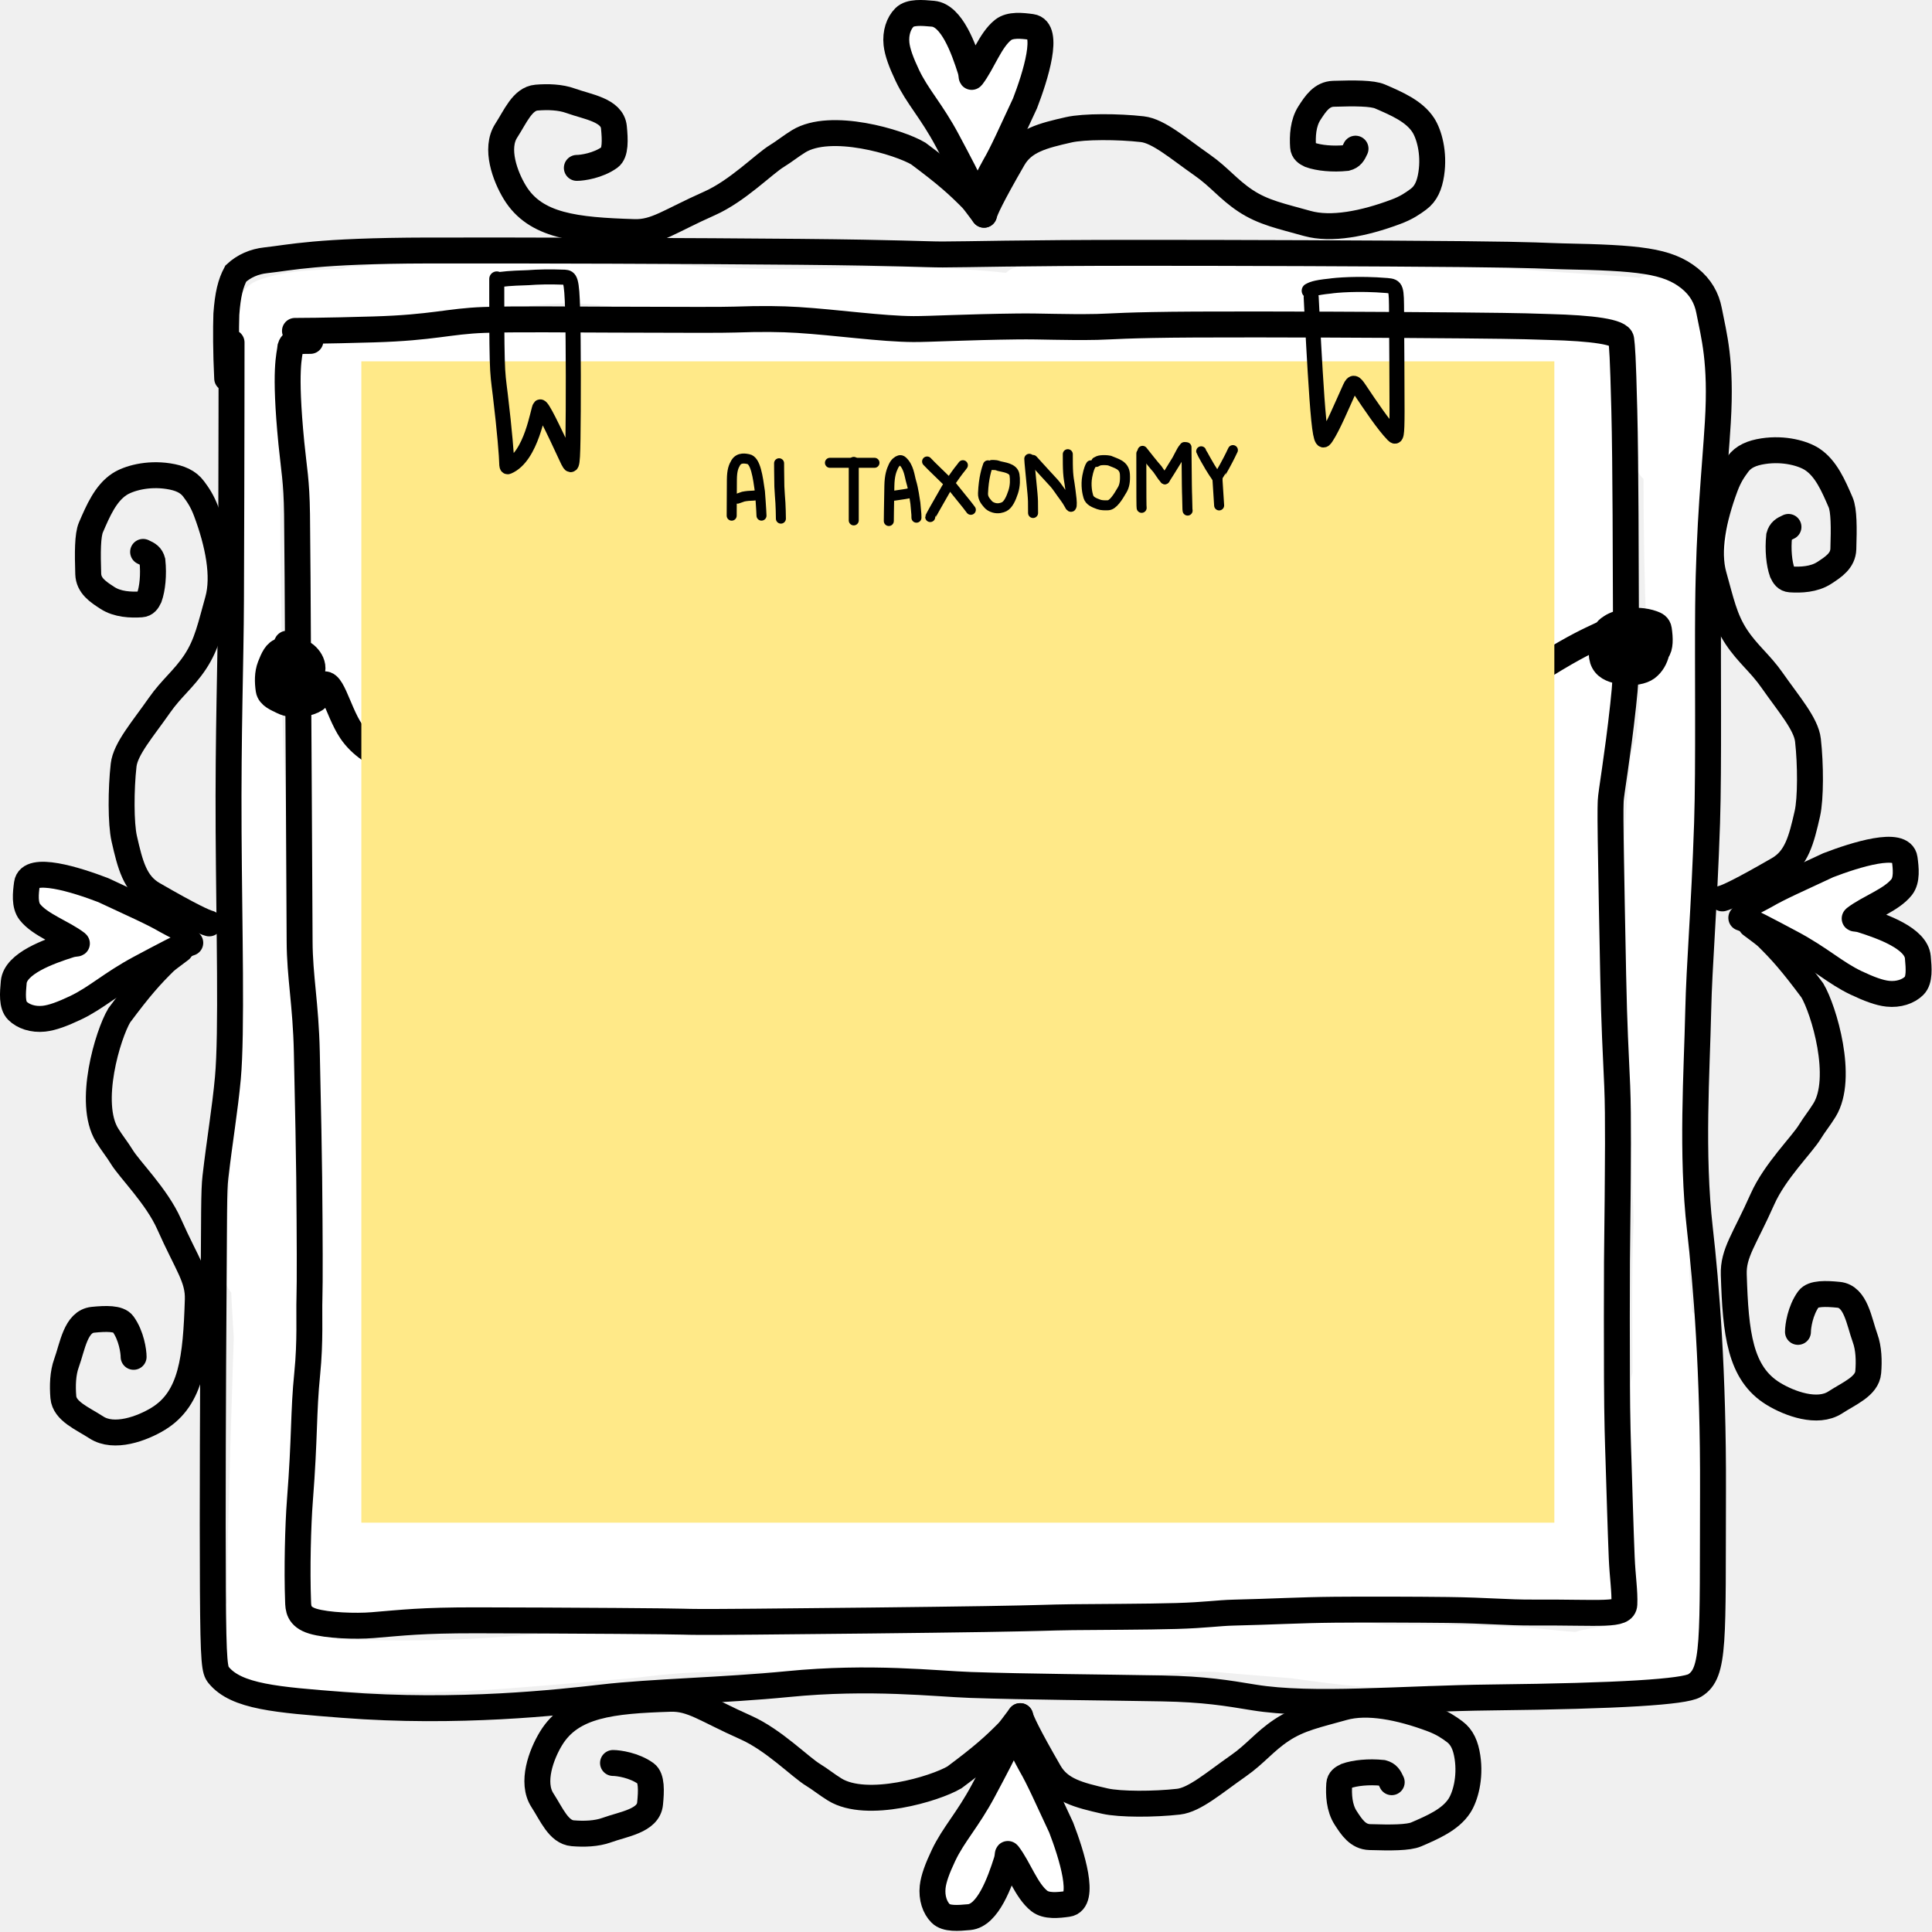
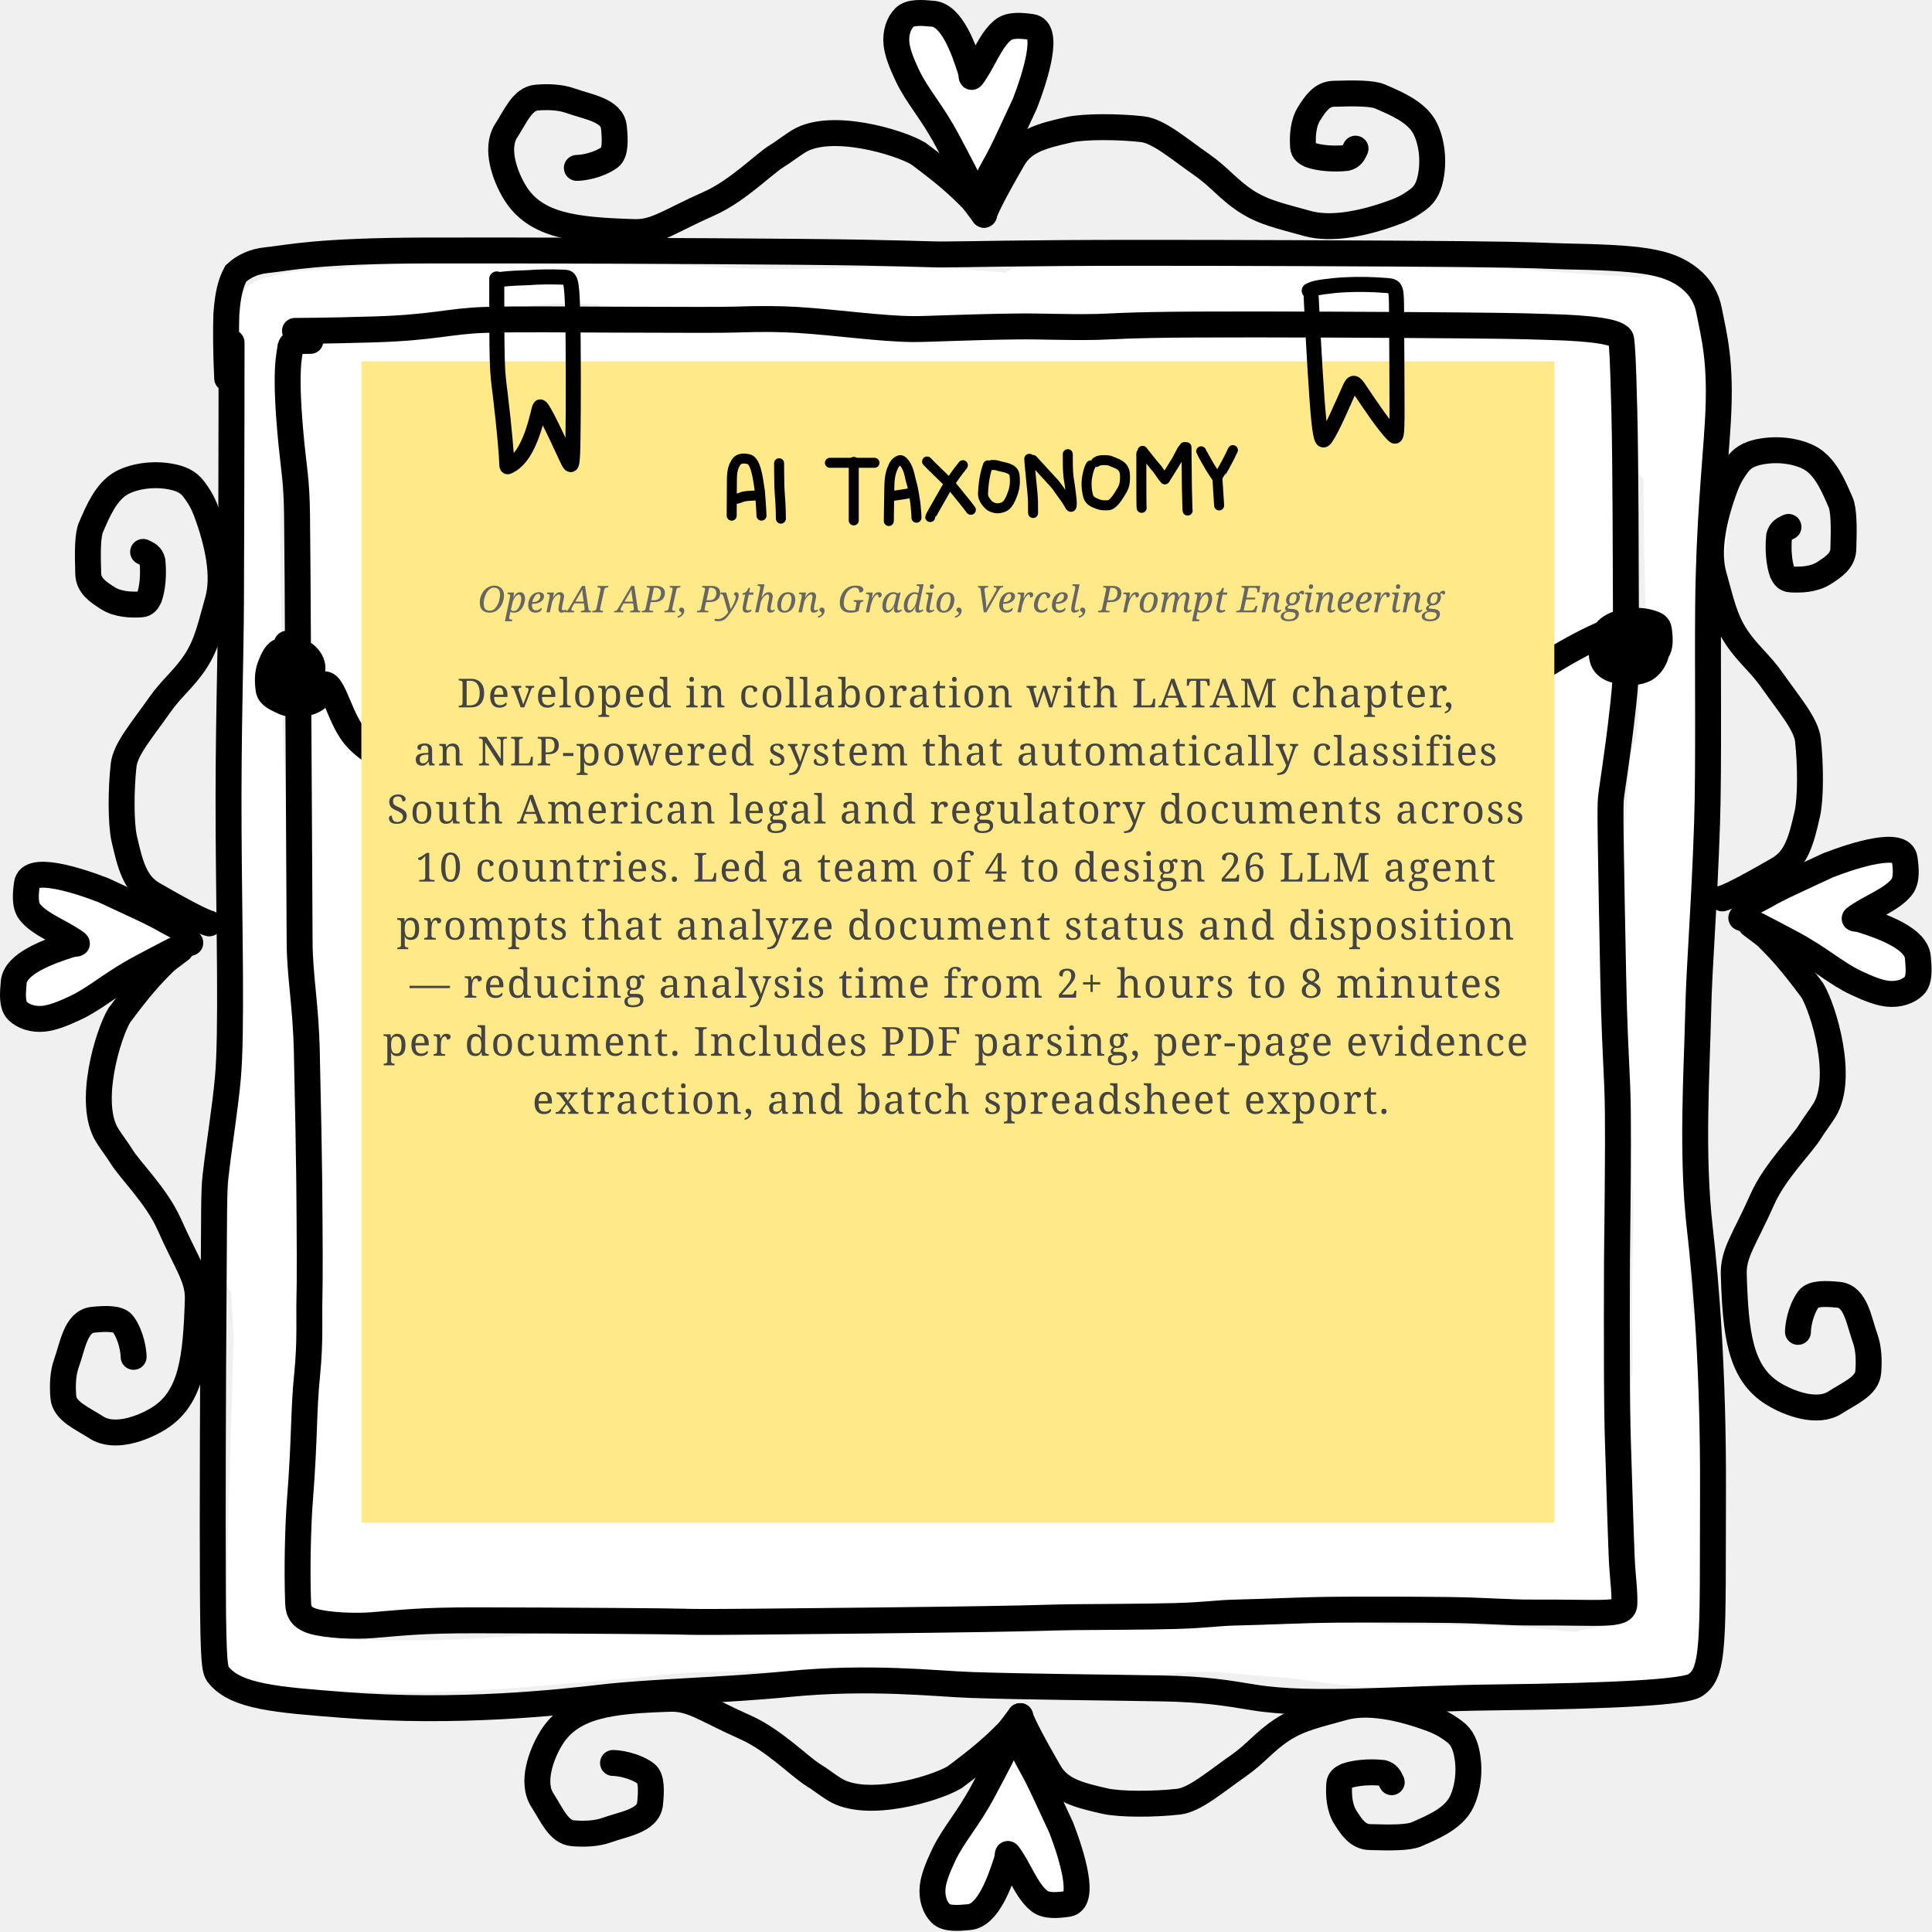
<svg xmlns="http://www.w3.org/2000/svg" width="183" height="183" viewBox="0 0 183 183" fill="none">
  <rect x="27.014" y="29.47" width="126.476" height="124.02" fill="white" />
  <path d="M33.453 27.695C36.984 27.695 44.76 27.312 48.639 26.714C54.173 25.861 57.266 26.432 59.989 26.943C63.761 27.651 66.074 27.666 69.326 27.825C74.124 28.06 77.819 27.898 80.844 27.806C87.598 27.601 93.733 28.029 97.288 28.575C103.69 29.558 107.859 28.651 113.082 27.965C117.652 27.364 120.393 26.361 121.988 26.265C123.904 26.15 117.847 26.462 113.129 26.564C104.775 26.746 102.21 27.17 99.627 27.529C98.54 27.68 96.264 27.623 96.986 27.677C99.448 27.861 106.194 27.695 109.924 27.652C113.655 27.609 114.171 27.522 117.934 27.456C128.688 27.266 136.452 27.38 137.661 27.498C140.211 27.75 141.933 27.808 144.625 28.021C147.293 28.232 150.662 28.419 154.355 28.688C155.179 28.748 155.608 28.887 155.965 29.114C157.375 30.008 157.416 32.088 157.472 36.243C157.507 38.843 157.03 41.447 157.17 42.809C157.613 47.106 159.407 32.665 159.525 30.482C159.558 29.87 159.878 30.309 160.1 30.713C161.089 32.514 161.227 35.029 161.417 46.149C161.485 50.178 160.591 54.017 159.772 59.671C159.363 62.5 159.246 63.779 158.975 64.15C158.52 64.774 158.146 56.27 158.128 45.152C158.114 36.659 157.618 34.718 157.111 32.828C156.524 30.642 156.258 29.378 156.36 28.695C156.461 28.022 157.927 28.299 158.916 28.407C159.381 28.458 159.734 28.733 160.029 29.029C160.623 29.626 160.808 32.313 160.806 35.988C160.805 38.01 159.842 44.232 158.769 53.256C157.835 61.109 157.87 67.507 157.196 71.747C156.679 74.998 156.499 81.08 156.232 84.266C156.156 85.18 155.982 87.997 155.923 91.006C155.879 93.232 156.1 79.782 156.84 72.45C156.98 71.058 157.701 69.59 158.397 68.172C158.646 67.667 159.205 67.951 159.49 68.496C160.183 69.82 160.038 75.518 159.872 83.442C159.768 88.418 158.899 90.59 158.622 93.322C157.977 99.695 157.928 105.882 157.497 110.816C156.883 117.847 157.105 124.98 157.084 129.667C157.074 131.852 157.431 133.16 157.686 135.258C158.031 138.091 157.627 131.569 157.273 118.17C156.984 107.192 156.447 102.205 156.225 99.464C156.017 96.91 155.631 93.765 155.833 90.44C155.898 89.377 156.6 89.684 157.01 90.205C157.907 91.341 158.154 93.57 158.376 96.895C158.686 101.546 158.13 106.125 157.826 111.457C157.109 124.021 158.032 122.319 158.244 131.713C158.426 139.766 157.586 148.643 157.349 148.438C153.887 145.45 156.425 141.928 156.411 136.74C156.395 130.876 157.763 128.414 158.033 126.647C158.098 126.219 158.459 125.915 158.679 126.091C159.415 126.677 159.314 132.403 159.413 141.664C159.505 150.334 159.165 155.106 158.962 156.051C158.863 156.51 158.66 156.899 157.835 157.085C153.715 158.013 151.726 156.967 150.583 156.967C147.912 156.967 155.669 156.135 156.291 155.579C156.958 154.983 156.904 152.134 156.963 149.574C156.989 148.449 156.878 152.655 156.61 153.48C156.33 154.341 155.07 155.342 153.431 156.312C151.041 157.725 147.437 156.723 143.408 156.552C135.599 156.222 129.907 156.393 129.604 156.338C123.808 155.292 146.301 159.092 149.083 158.924C151.12 158.801 153.051 158.449 155.103 158.125C155.571 158.051 155.987 158.032 155.331 158.013C150.706 157.882 142.909 157.385 137.775 156.913C134.956 156.654 132.605 156.53 129.707 156.17C124.657 155.542 118.504 155.613 118.311 155.596C114.485 155.249 126.462 157.429 133.229 157.568C138.132 157.669 119.156 156.291 115.603 155.943C113.055 155.694 107.328 156.385 101.236 156.876C96.345 157.27 93.274 156.684 90.882 156.412C86.24 155.885 79.2 156.012 74.564 155.912C64.05 155.685 61.916 156.338 59.194 156.549C56.569 156.752 52.791 157.116 47.718 157.497C38.956 158.156 31.774 157.667 29.59 157.649C27.043 157.627 25.459 155.842 24.256 154.178C23.957 153.764 23.875 153.295 23.711 153.336C22.057 153.744 22.987 156.388 23.054 157.162C23.118 157.913 25.496 157.975 27.343 158.007C33.164 158.109 25.157 140.253 25.2 137.841C25.253 134.886 24.498 126.415 24.307 121.253C24.056 114.477 25.724 112.107 25.974 106.02C26.005 105.257 25.5 106.06 25.104 114.017C24.707 121.975 24.255 137.078 24.057 145.078C23.859 153.079 23.93 153.52 24.058 153.554C28.092 154.61 26.332 139.26 26.549 133.549C26.659 130.64 26.593 125.3 26.548 118.223C26.502 111.147 26.411 102.494 26.346 97.756C26.252 90.884 25.921 87.932 25.795 82.041C25.768 80.756 24.887 85.819 24.242 89.714C23.326 95.25 23.916 103.966 24.166 106.286C24.603 110.342 24.215 116.285 24.009 118.169C23.901 119.161 23.852 120.216 23.767 120.752C23.681 121.293 23.789 118.576 24.164 112.471C24.472 107.453 24.503 98.514 24.607 92.192C24.767 82.428 24.703 78.058 24.559 74.916C24.056 63.889 24.28 61.155 24.148 55.195C24.03 49.861 24.103 39.834 24.294 34.546C24.485 29.258 24.866 29.012 25.383 28.822C28.346 27.732 32.097 28.157 34.397 27.69C36.541 27.309 41.316 27.164 44.488 27.34C44.999 27.412 45.496 27.483 46.223 27.663" stroke="white" stroke-width="4.912" stroke-linecap="round" />
  <path d="M89.455 6.104C89.302 5.906 88.711 4.756 88.325 3.984C88.263 3.861 88.167 3.762 88.035 3.721C87.904 3.679 87.732 3.702 87.595 3.773C87.328 3.913 87.239 4.223 87.202 4.567C87.097 5.566 87.805 6.47 88.84 7.785C90.077 9.357 91.689 11.645 92.341 12.982C92.497 13.301 92.444 13.635 92.583 13.685C93.74 14.102 93.448 11.56 93.586 10.745C93.801 9.476 94.253 8.723 94.702 7.626C95.103 6.82 95.615 5.884 95.935 5.348C96.014 5.24 96.103 5.141 96.224 5.04" stroke="white" stroke-width="4.912" stroke-linecap="round" />
  <path d="M167.205 86.378C167.751 86.378 169.078 86.343 170.343 86.316C170.748 86.308 171.612 86.067 172.962 85.666C174.75 85.134 175.196 84.768 175.929 84.301C176.487 83.946 177.055 83.529 177.602 83.231C177.719 83.166 177.807 83.134 177.708 83.142C177.609 83.15 177.322 83.204 176.574 83.431C175.826 83.658 174.627 84.056 173.82 84.308C172.16 84.827 171.757 85.007 171.478 85.288C171.18 85.589 171.105 86.079 171.127 86.476C171.16 87.094 172.135 87.431 173.203 88.026C174.293 88.633 175.559 88.814 176.054 89.081C177.056 89.623 177.284 90.121 177.536 90.443C177.856 90.694 178.238 90.838 178.596 91.065C178.693 91.148 178.812 91.26 178.953 91.412" stroke="white" stroke-width="4.912" stroke-linecap="round" />
  <path d="M95.978 168.715C95.978 168.866 95.511 170.666 95.148 171.722C95.078 171.928 94.676 172.647 93.927 174.085C92.983 175.9 92.164 176.946 91.991 177.241C91.612 177.886 91.323 178.191 91.043 178.913C90.947 179.16 90.841 179.314 90.783 179.387C90.723 179.464 91.641 178.207 92.841 176.556C93.454 175.712 93.933 174.73 94.592 173.633C94.99 172.969 95.482 172.39 96.098 171.823C96.371 171.572 96.637 171.465 96.798 171.441C96.945 171.419 97.565 172.514 98.47 174.066C99.212 175.338 99.483 176.718 99.594 177.414C99.607 177.528 99.623 177.617 99.661 177.722C99.7 177.827 99.761 177.943 99.843 178.064" stroke="white" stroke-width="4.912" stroke-linecap="round" />
  <path d="M3.513 94.737C3.587 94.599 3.859 94.355 4.108 94.163C4.281 94.029 4.469 93.943 4.651 93.876C4.901 93.785 5.674 93.511 7.026 92.971C7.76 92.677 8.575 92.303 9.056 92.097C9.651 91.842 10.19 91.638 10.856 91.344C11.199 91.192 11.907 90.814 12.908 90.314C13.803 89.867 14.63 89.555 14.972 89.398C15.108 89.335 14.233 89.173 12.671 88.933C11.258 88.717 10.554 88.273 9.95 87.903C9.41 87.573 8.92 87.25 8.032 86.526C7.283 85.916 5.986 85.813 5.544 85.605C5.378 85.525 5.231 85.47 5.103 85.429C5.041 85.407 4.987 85.38 4.96 85.368" stroke="white" stroke-width="4.912" stroke-linecap="round" />
  <path d="M27.939 31.343C28.052 31.343 30.691 31.343 35.377 31.203C41.096 31.034 42.459 30.422 45.872 30.304C48.75 30.205 53.961 30.264 58.099 30.277C65.148 30.299 68.408 30.313 69.598 30.271C72.114 30.181 74.003 30.209 75.558 30.306C79.235 30.534 83.505 31.157 86.532 31.17C88.059 31.176 91.485 30.98 96.36 30.922C98.72 30.893 100.879 31.028 103.92 30.965C105.347 30.935 106.533 30.776 113.227 30.741C119.922 30.707 132.088 30.767 138.525 30.824C144.963 30.882 145.304 30.935 146.761 30.974C150.779 31.082 153.471 31.421 153.561 32.155C153.653 32.904 153.72 33.59 153.856 38.878C153.984 43.87 153.99 53.556 154.011 58.675C154.032 64.056 153.974 64.699 153.745 66.815C153.218 71.679 152.584 75.199 152.569 75.852C152.562 76.161 152.524 76.422 152.567 79.552C152.61 82.683 152.728 88.675 152.802 92.405C152.903 97.423 153.033 99.375 153.184 102.889C153.309 105.775 153.236 110.909 153.221 113.703C153.205 116.497 153.175 116.798 153.16 119.511C153.144 122.223 153.144 127.338 153.158 130.515C153.176 134.774 153.254 136.731 153.304 138.269C153.405 141.365 153.493 144.692 153.61 147.525C153.687 149.371 153.915 150.74 153.859 151.959C153.808 153.081 151.752 152.707 145.299 152.741C142.646 152.755 140.925 152.543 137.12 152.497C134.193 152.463 129.242 152.448 126.409 152.475C123.009 152.507 120.449 152.666 116.903 152.746C115.335 152.782 114.241 152.986 111.409 153.068C108.577 153.151 104.043 153.151 101.556 153.181C99.069 153.211 98.767 153.271 93.286 153.358C87.804 153.446 77.152 153.559 71.524 153.605C65.896 153.652 65.615 153.628 64.683 153.605C63.751 153.583 62.177 153.561 58.342 153.535C54.506 153.509 48.456 153.479 45.04 153.477C39.898 153.474 38.203 153.697 35.278 153.936C33.691 154.065 31.012 153.975 29.635 153.559C28.257 153.143 28.257 152.312 28.234 151.69C28.119 148.656 28.226 144.45 28.405 142.156C28.886 135.994 28.723 133.866 29.102 130.098C29.409 127.053 29.262 124.513 29.31 122.99C29.356 121.532 29.344 117.17 29.287 111.535C29.263 109.269 29.195 105.654 29.063 99.647C28.963 95.092 28.393 92.535 28.38 89.168C28.37 86.439 28.342 81.641 28.314 76.858C28.287 72.075 28.259 67.452 28.23 62.321C28.202 57.189 28.174 51.689 28.135 48.716C28.092 45.466 27.838 44.42 27.6 41.99C26.903 34.859 27.434 33.688 27.513 32.859C27.612 32.537 27.833 32.415 28.169 32.352C28.504 32.289 28.948 32.289 29.405 32.289" stroke="black" stroke-width="2.456" stroke-linecap="round" />
  <path d="M21.934 32.44C21.934 32.52 21.934 42.081 21.879 56.831C21.857 62.719 21.599 69.304 21.654 78.791C21.705 87.732 21.976 97.842 21.584 102.12C21.311 105.097 20.805 108.022 20.406 111.481C20.248 112.844 20.286 115.011 20.23 122.709C20.174 130.407 20.123 143.58 20.165 150.63C20.206 157.681 20.342 158.211 20.709 158.66C22.396 160.723 26.239 161.001 32.462 161.487C43.401 162.341 53.12 161.236 57.041 160.782C61.76 160.235 68.591 160.115 74.616 159.519C82.457 158.743 88.663 159.489 91.913 159.599C97.397 159.785 104.184 159.821 110.082 159.928C114.108 160.002 116.182 160.36 118.746 160.78C124.308 161.692 132.766 160.877 141.294 160.783C153.536 160.647 159.525 160.25 160.516 159.655C162.456 158.488 162.207 155.499 162.256 141.255C162.296 129.977 161.611 121.603 161.012 116.377C160.2 109.291 160.728 101.53 160.856 95.764C160.953 91.357 161.419 86.228 161.695 77.96C161.87 72.703 161.74 62.792 161.795 57.422C161.875 49.548 162.44 44.543 162.714 40.005C163.065 34.192 162.339 31.792 161.883 29.412C161.661 28.249 161.089 27.201 160.03 26.357C157.925 24.679 155.213 24.423 147.979 24.279C146.411 24.247 145.826 24.141 138.442 24.069C131.058 23.997 116.892 23.946 108.051 23.947C96.121 23.949 91.933 24.1 89.279 24.102C87.632 24.104 85.378 23.943 75.813 23.854C66.249 23.764 49.443 23.709 40.521 23.728C29.921 23.75 27.508 24.407 25.188 24.652C24.087 24.768 23.096 25.203 22.334 25.913C21.843 26.834 21.575 27.878 21.44 29.759C21.394 31.121 21.394 33.311 21.518 35.841" stroke="black" stroke-width="2.456" stroke-linecap="round" />
  <path d="M54.639 15.903C55.155 15.903 56.648 15.694 57.742 14.905C58.314 14.492 58.268 13.257 58.149 12.05C57.987 10.412 55.63 10.121 54.039 9.543C53.08 9.195 51.892 9.156 50.819 9.246C49.482 9.359 48.82 11.04 47.952 12.375C46.861 14.053 47.84 16.705 48.766 18.226C50.709 21.416 54.513 21.809 60.059 21.983C62.123 22.048 63.359 20.976 67.209 19.266C69.87 18.084 72.361 15.517 73.616 14.758C74.241 14.38 74.907 13.838 75.649 13.383C78.69 11.52 85.153 13.455 86.981 14.541C89.651 16.53 90.719 17.492 92.065 18.856C92.346 19.176 92.518 19.423 93.208 20.34" stroke="black" stroke-width="2.456" stroke-linecap="round" />
  <path d="M93.209 20.34C93.322 19.896 93.895 18.616 95.969 15.028C96.962 13.311 98.737 12.861 101.233 12.293C102.667 11.966 105.925 11.978 108.201 12.237C109.741 12.412 111.594 14.042 113.864 15.627C115.494 16.765 116.34 17.932 117.964 19.011C119.674 20.147 121.39 20.477 123.811 21.161C126.1 21.808 129.2 21.187 132.201 20.066C133.236 19.68 133.801 19.28 134.352 18.874C135.069 18.345 135.407 17.543 135.57 16.47C135.877 14.461 135.351 12.681 134.81 11.849C133.947 10.523 132.281 9.816 130.724 9.141C129.984 8.82 128.32 8.819 126.312 8.883C125.193 8.919 124.612 9.813 124.035 10.703C123.417 11.658 123.36 12.914 123.428 13.909C123.456 14.322 123.744 14.508 124.095 14.673C124.919 14.966 126.223 15.099 127.533 14.966C128.028 14.833 128.175 14.566 128.397 14.082" stroke="black" stroke-width="2.456" stroke-linecap="round" />
  <path d="M92.105 18.023C91.938 17.459 90.799 15.311 89.727 13.301C88.238 10.507 86.888 9.141 85.943 7.146C85.367 5.93 85.001 4.953 84.916 4.157C84.805 3.122 85.125 2.196 85.673 1.649C86.21 1.113 87.326 1.205 88.379 1.302C90.155 1.465 91.281 4.617 91.916 6.617C92.037 6.996 92.01 7.336 92.053 7.281C93.085 5.945 93.783 3.801 95.021 2.83C95.684 2.31 96.796 2.428 97.708 2.553C99.477 2.796 98.071 7.238 97.09 9.787C95.797 12.556 94.951 14.476 94.219 15.721C94.026 16.059 93.84 16.425 93.268 17.538" stroke="black" stroke-width="2.456" stroke-linecap="round" />
  <path d="M58.065 166.99C58.581 166.99 60.075 167.199 61.168 167.988C61.741 168.401 61.695 169.636 61.575 170.843C61.413 172.481 59.057 172.772 57.466 173.35C56.507 173.698 55.318 173.737 54.246 173.646C52.908 173.534 52.246 171.853 51.378 170.517C50.288 168.84 51.267 166.188 52.193 164.667C54.136 161.477 57.94 161.084 63.485 160.91C65.55 160.845 66.786 161.917 70.635 163.626C73.297 164.809 75.788 167.376 77.043 168.135C77.668 168.513 78.334 169.055 79.076 169.51C82.117 171.373 88.579 169.438 90.408 168.351C93.078 166.363 94.145 165.401 95.492 164.037C95.772 163.717 95.945 163.47 96.635 162.552" stroke="black" stroke-width="2.456" stroke-linecap="round" />
  <path d="M96.635 162.552C96.749 162.997 97.322 164.277 99.396 167.865C100.388 169.581 102.163 170.031 104.66 170.6C106.094 170.926 109.352 170.915 111.627 170.656C113.168 170.481 115.02 168.851 117.291 167.266C118.921 166.128 119.767 164.961 121.391 163.882C123.101 162.746 124.817 162.416 127.237 161.732C129.527 161.084 132.627 161.706 135.628 162.826C136.663 163.213 137.228 163.613 137.779 164.019C138.495 164.548 138.833 165.35 138.997 166.423C139.304 168.432 138.778 170.212 138.237 171.044C137.374 172.369 135.708 173.077 134.151 173.752C133.41 174.073 131.747 174.074 129.739 174.01C128.62 173.974 128.039 173.08 127.462 172.19C126.843 171.235 126.786 169.979 126.854 168.984C126.882 168.571 127.171 168.385 127.521 168.22C128.345 167.926 129.649 167.794 130.96 167.927C131.454 168.06 131.602 168.327 131.824 168.811" stroke="black" stroke-width="2.456" stroke-linecap="round" />
  <path d="M95.531 164.87C95.365 165.434 94.226 167.582 93.154 169.592C91.664 172.386 90.314 173.752 89.369 175.747C88.793 176.963 88.427 177.94 88.342 178.736C88.232 179.771 88.552 180.697 89.099 181.243C89.637 181.779 90.752 181.688 91.806 181.591C93.581 181.428 94.707 178.276 95.343 176.276C95.463 175.897 95.437 175.556 95.48 175.612C96.512 176.948 97.209 179.092 98.447 180.063C99.111 180.583 100.222 180.465 101.134 180.339C102.903 180.097 101.497 175.655 100.517 173.106C99.223 170.336 98.377 168.416 97.645 167.172C97.453 166.833 97.267 166.467 96.695 165.354" stroke="black" stroke-width="2.456" stroke-linecap="round" />
  <path d="M12.656 128.52C12.656 128.004 12.447 126.51 11.658 125.417C11.245 124.844 10.01 124.89 8.803 125.01C7.165 125.171 6.874 127.528 6.296 129.119C5.948 130.078 5.91 131.267 6 132.339C6.112 133.677 7.793 134.339 9.129 135.207C10.806 136.297 13.458 135.319 14.979 134.392C18.169 132.449 18.562 128.645 18.736 123.1C18.801 121.035 17.73 119.799 16.02 115.95C14.837 113.288 12.27 110.797 11.511 109.542C11.133 108.917 10.591 108.251 10.136 107.509C8.273 104.468 10.208 98.005 11.295 96.177C13.284 93.507 14.245 92.44 15.609 91.093C15.929 90.813 16.176 90.64 17.094 89.95" stroke="black" stroke-width="2.456" stroke-linecap="round" />
  <path d="M19.814 87.464C19.369 87.35 18.089 86.777 14.501 84.703C12.785 83.711 12.335 81.936 11.767 79.439C11.44 78.005 11.452 74.747 11.71 72.472C11.885 70.931 13.515 69.079 15.101 66.808C16.239 65.178 17.405 64.332 18.484 62.708C19.62 60.998 19.951 59.282 20.635 56.861C21.282 54.572 20.66 51.472 19.54 48.471C19.154 47.436 18.754 46.871 18.347 46.321C17.818 45.604 17.017 45.266 15.944 45.102C13.934 44.795 12.154 45.321 11.322 45.862C9.997 46.725 9.289 48.391 8.615 49.948C8.294 50.689 8.292 52.352 8.357 54.36C8.392 55.479 9.286 56.06 10.177 56.637C11.132 57.256 12.388 57.313 13.382 57.245C13.796 57.217 13.981 56.928 14.146 56.578C14.44 55.754 14.572 54.45 14.439 53.139C14.306 52.645 14.04 52.497 13.555 52.276" stroke="black" stroke-width="2.456" stroke-linecap="round" />
  <path d="M18.023 89.303C17.459 89.469 15.311 90.608 13.301 91.68C10.507 93.17 9.141 94.52 7.146 95.465C5.93 96.041 4.953 96.407 4.157 96.492C3.122 96.602 2.196 96.282 1.649 95.735C1.113 95.197 1.205 94.082 1.302 93.028C1.465 91.253 4.617 90.127 6.617 89.491C6.996 89.371 7.336 89.397 7.281 89.354C5.945 88.322 3.801 87.625 2.83 86.387C2.31 85.723 2.428 84.612 2.553 83.7C2.796 81.931 7.238 83.337 9.787 84.317C12.556 85.611 14.476 86.457 15.721 87.189C16.059 87.381 16.425 87.567 17.538 88.139" stroke="black" stroke-width="2.456" stroke-linecap="round" />
  <path d="M170.304 126.155C170.304 125.638 170.513 124.145 171.302 123.051C171.715 122.479 172.95 122.525 174.157 122.644C175.795 122.806 176.086 125.163 176.664 126.754C177.012 127.713 177.05 128.901 176.96 129.974C176.848 131.311 175.167 131.973 173.831 132.841C172.154 133.932 169.502 132.953 167.981 132.027C164.791 130.084 164.398 126.28 164.224 120.734C164.159 118.67 165.231 117.434 166.94 113.584C168.123 110.923 170.69 108.432 171.449 107.177C171.827 106.552 172.369 105.886 172.823 105.144C174.687 102.103 172.752 95.64 171.665 93.811C169.676 91.142 168.715 90.074 167.351 88.728C167.031 88.447 166.784 88.275 165.866 87.585" stroke="black" stroke-width="2.456" stroke-linecap="round" />
  <path d="M163.146 85.098C163.591 84.985 164.871 84.412 168.459 82.338C170.175 81.345 170.625 79.57 171.193 77.074C171.52 75.64 171.508 72.382 171.25 70.106C171.075 68.566 169.445 66.713 167.859 64.443C166.721 62.813 165.555 61.967 164.476 60.343C163.34 58.633 163.009 56.916 162.325 54.496C161.678 52.206 162.3 49.107 163.42 46.106C163.806 45.071 164.206 44.506 164.613 43.955C165.142 43.238 165.943 42.9 167.016 42.736C169.026 42.43 170.806 42.955 171.638 43.497C172.963 44.36 173.671 46.026 174.345 47.583C174.666 48.323 174.668 49.986 174.603 51.995C174.567 53.114 173.674 53.695 172.783 54.272C171.828 54.89 170.572 54.947 169.578 54.879C169.164 54.851 168.979 54.563 168.814 54.212C168.52 53.388 168.388 52.084 168.521 50.774C168.654 50.279 168.92 50.131 169.405 49.91" stroke="black" stroke-width="2.456" stroke-linecap="round" />
  <path d="M164.937 86.938C165.501 87.104 167.649 88.243 169.659 89.315C172.453 90.805 173.819 92.154 175.814 93.1C177.03 93.675 178.007 94.041 178.803 94.126C179.838 94.237 180.764 93.917 181.31 93.369C181.847 92.832 181.755 91.716 181.658 90.663C181.495 88.888 178.343 87.761 176.343 87.126C175.964 87.005 175.623 87.032 175.679 86.989C177.015 85.957 179.159 85.26 180.13 84.022C180.65 83.358 180.532 82.246 180.407 81.334C180.164 79.566 175.722 80.972 173.173 81.952C170.404 83.246 168.484 84.091 167.239 84.824C166.901 85.016 166.534 85.202 165.421 85.774" stroke="black" stroke-width="2.456" stroke-linecap="round" />
  <path d="M27.179 60.973C26.981 61.261 26.602 63.002 26.616 65.387C26.618 65.785 27.103 65.754 27.397 65.71C27.945 65.628 28.443 65.294 28.91 64.879C29.353 64.486 29.505 63.954 29.583 63.487C29.671 62.965 29.403 62.493 29.072 62.157C28.422 61.5 27.418 61.555 26.715 61.642C26.158 61.711 25.863 62.419 25.592 63.109C25.322 63.8 25.339 64.613 25.446 65.331C25.534 65.921 26.253 66.175 26.753 66.43C27.831 66.981 29.33 66.606 29.864 66.242C30.289 65.953 30.209 65.284 30.368 65.081C31.335 63.846 31.929 67.268 33.252 69.249C34.196 70.66 35.682 71.512 37.13 72.169C38.861 72.954 41.771 74.38 44.305 76.166C46.122 77.446 48.162 78.533 49.589 79.195C50.428 79.585 51.014 80.362 52.579 82.062C53.718 83.3 55.689 85.173 57.225 86.473C59.708 88.572 61.559 89.567 63.101 90.668C65.139 92.124 68.001 93.219 71.363 94.209C73.208 94.752 75.462 94.888 77.938 95.002C80.414 95.117 83.076 95.082 85.418 94.798C87.759 94.514 89.7 93.982 91.68 93.246C95.689 91.756 98.244 90.225 99.74 89.073C101.916 87.396 104.111 85.459 105.993 84.302C107.152 83.59 108.044 83.28 108.95 83.011C109.881 82.735 112.771 82.677 116.564 82.561C118.372 82.506 120.879 80.858 124.322 78.668C126.117 77.526 126.79 76.756 130.255 74.101C133.387 71.701 139.531 67.467 143.609 64.769C147.686 62.072 149.567 61.118 150.727 60.556C152.899 59.503 153.779 59.207 153.981 59.123C155.324 58.564 152.005 60.832 151.762 61.733C151.686 62.015 151.742 62.399 151.902 62.696C152.233 63.308 152.926 63.481 153.584 63.598C154.681 63.794 155.574 63.572 155.981 63.271C156.481 62.899 156.769 62.348 156.905 61.791C157.062 61.148 156.844 60.513 156.471 60.001C156.052 59.427 155.393 59.172 154.687 59.056C153.704 58.893 152.856 59.182 152.408 59.523C151.663 60.089 151.808 61.188 151.935 61.84C152.175 63.074 154.697 62.735 155.804 62.613C156.24 62.565 156.599 62.092 156.951 61.672C157.267 61.297 157.253 60.493 157.127 59.632C157.076 59.283 156.826 59.164 156.543 59.062C154.877 58.46 153.008 59.026 152.503 59.468C152.05 59.864 152.046 60.855 152.13 61.89C152.165 62.319 152.383 62.522 152.638 62.686C153.185 63.037 154.181 63.093 155.214 62.999C155.653 62.96 155.863 62.635 156 62.324C156.284 61.685 156.192 61.019 155.947 60.551C155.627 59.94 154.274 59.986 153.165 60.065C152.752 60.094 152.69 60.4 152.798 60.631C153.052 61.178 153.772 61.403 154.295 61.421C154.55 61.43 154.743 61.126 154.858 60.899C154.973 60.673 154.994 60.453 154.919 60.399C154.843 60.346 154.671 60.465 154.244 61.082" stroke="black" stroke-width="2.456" stroke-linecap="round" />
  <rect x="34.228" y="34.228" width="113" height="110" fill="#FFE988" />
  <path d="M47.054 26.42C47.054 26.554 47.054 26.688 47.054 28.141C47.054 29.593 47.054 32.36 47.099 34.011C47.143 35.663 47.233 36.115 47.389 37.404C47.801 40.8 47.992 43.309 47.999 43.875C48.002 44.112 48.02 44.246 48.121 44.204C50.37 43.271 50.969 38.715 51.153 38.55C51.324 38.397 52.346 40.523 53.666 43.37C54.133 44.379 54.228 44.485 54.273 41.546C54.319 38.607 54.323 32.615 54.243 29.492C54.163 26.37 53.998 26.298 53.472 26.256C52.066 26.202 50.924 26.231 50.05 26.3C49.411 26.327 48.374 26.339 47.306 26.478" stroke="black" stroke-width="1.425" stroke-linecap="round" />
  <path d="M124.197 28.168C124.197 28.207 124.197 28.247 124.319 30.568C124.441 32.889 124.685 37.492 124.913 39.761C125.142 42.03 125.348 41.827 125.618 41.418C126.268 40.433 127.055 38.537 127.882 36.711C128.159 36.099 128.341 36.22 128.737 36.811C129.837 38.452 131.049 40.263 131.959 41.2C132.253 41.503 132.325 41.328 132.329 38.983C132.332 36.637 132.296 32.094 132.283 29.681C132.271 27.267 132.284 27.12 131.373 27.045C128.637 26.818 126.475 27.019 125.977 27.099C125.19 27.178 124.767 27.261 124.515 27.331C124.387 27.366 124.26 27.404 124.009 27.538" stroke="black" stroke-width="1.425" stroke-linecap="round" />
  <path d="M69.306 48.843C69.306 48.789 69.306 47.474 69.324 45.439C69.332 44.521 69.495 44.164 69.686 43.839C70.014 43.279 70.663 43.447 70.881 43.486C71.579 43.61 71.785 45.189 71.982 46.571C72.03 47.223 72.073 47.749 72.103 48.309C72.112 48.474 72.12 48.654 72.129 48.84" stroke="black" stroke-width="0.948" stroke-linecap="round" />
  <path d="M69.848 47.234C69.888 47.221 70.079 47.149 70.409 47.039C70.714 46.975 71.047 46.954 71.371 46.945C71.509 46.936 71.594 46.918 71.841 46.877" stroke="black" stroke-width="0.948" stroke-linecap="round" />
  <path d="M73.796 43.881C73.796 43.934 73.796 44.714 73.821 46.082C73.845 46.697 73.893 47.151 73.922 47.633C73.951 48.115 73.959 48.612 73.967 49.124" stroke="black" stroke-width="0.948" stroke-linecap="round" />
  <path d="M80.868 43.751V49.292" stroke="black" stroke-width="0.948" stroke-linecap="round" />
  <path d="M78.612 43.837H82.831" stroke="black" stroke-width="0.948" stroke-linecap="round" />
  <path d="M84.189 49.35C84.189 49.337 84.201 48.066 84.241 46.032C84.261 45.018 84.441 44.565 84.621 44.173C84.784 43.819 85.021 43.648 85.202 43.596C85.29 43.571 85.378 43.579 85.482 43.672C86.098 44.226 86.155 45.124 86.31 45.632C86.529 46.348 86.635 47.245 86.706 47.666C86.763 48.231 86.778 48.517 86.8 48.727C86.807 48.832 86.807 48.932 86.807 49.036" stroke="black" stroke-width="0.948" stroke-linecap="round" />
  <path d="M84.473 46.979C84.486 46.979 84.499 46.979 84.72 46.948C84.942 46.916 85.37 46.853 85.641 46.811C85.911 46.77 86.01 46.751 86.27 46.682" stroke="black" stroke-width="0.948" stroke-linecap="round" />
  <path d="M88.111 48.975C88.111 48.949 88.657 47.953 89.646 46.243C90.418 45.073 90.836 44.528 90.989 44.349C91.061 44.26 91.122 44.175 91.205 44.065" stroke="black" stroke-width="0.948" stroke-linecap="round" />
  <path d="M87.814 43.712C88.229 44.165 89.299 45.163 90.103 45.965C90.885 46.937 91.192 47.313 91.584 47.798C91.676 47.919 91.751 48.027 91.959 48.289" stroke="black" stroke-width="0.948" stroke-linecap="round" />
  <path d="M93.579 44.078C93.468 44.39 93.172 45.232 93.112 46.726C93.093 47.206 93.358 47.488 93.562 47.733C93.71 47.909 93.882 48.017 94.149 48.095C94.546 48.211 94.915 48.098 95.119 47.996C95.5 47.806 95.772 47.21 95.974 46.589C96.168 45.995 96.156 45.371 96.094 44.984C95.987 44.317 95.034 44.26 94.628 44.146C94.546 44.116 94.467 44.08 94.354 44.062C94.241 44.043 94.097 44.043 93.949 44.043" stroke="black" stroke-width="0.948" stroke-linecap="round" />
  <path d="M97.495 43.457C97.495 43.742 97.639 45.008 97.796 46.735C97.82 47.056 97.836 47.188 97.844 47.465C97.853 47.743 97.853 48.16 97.853 48.591" stroke="black" stroke-width="0.948" stroke-linecap="round" />
  <path d="M97.835 43.566C98.255 44.039 99.312 45.182 99.838 45.757C100.136 46.083 100.366 46.476 100.842 47.112C101.183 47.567 101.304 47.867 101.356 47.936C101.716 48.409 101.39 46.42 101.308 45.807C101.268 45.567 101.206 45.23 101.174 44.749C101.142 44.269 101.142 43.655 101.142 43.022" stroke="black" stroke-width="0.948" stroke-linecap="round" />
  <path d="M103.319 44.078C103.261 44.15 103.1 44.505 102.986 45.121C102.825 45.982 102.996 46.737 103.088 47.038C103.213 47.451 103.613 47.609 104.071 47.778C104.322 47.87 104.652 47.873 104.962 47.859C105.417 47.838 105.883 47.118 106.308 46.375C106.494 46.05 106.593 45.635 106.552 44.927C106.499 44.022 105.709 43.9 105.09 43.627C104.843 43.577 104.507 43.571 104.285 43.597C104.064 43.623 103.966 43.681 103.835 43.756" stroke="black" stroke-width="0.948" stroke-linecap="round" />
  <path d="M108.108 42.961C108.108 42.971 108.108 42.98 108.108 43.792C108.108 44.604 108.108 46.218 108.113 47.081C108.117 47.944 108.127 48.008 108.137 48.103" stroke="black" stroke-width="0.948" stroke-linecap="round" />
  <path d="M108.224 42.705C108.569 43.144 109.342 44.123 109.629 44.432C109.886 44.798 110.025 45.014 110.116 45.136C110.16 45.194 110.201 45.246 110.337 45.393" stroke="black" stroke-width="0.948" stroke-linecap="round" />
  <path d="M110.337 45.393C110.422 45.273 111.067 44.246 111.483 43.559C111.685 43.183 111.813 42.916 111.922 42.728C111.977 42.633 112.029 42.538 112.193 42.345" stroke="black" stroke-width="0.948" stroke-linecap="round" />
  <path d="M112.385 42.363C112.385 42.389 112.385 42.414 112.391 43.117C112.397 43.82 112.409 45.2 112.42 45.939C112.43 46.677 112.438 46.732 112.445 46.976C112.459 47.651 112.469 48.14 112.475 48.227C112.478 48.269 112.48 48.307 112.491 48.362" stroke="black" stroke-width="0.948" stroke-linecap="round" />
  <path d="M113.777 42.747C113.779 42.758 113.78 42.768 113.926 43.036C114.072 43.303 114.362 43.828 114.607 44.236C114.853 44.644 115.045 44.921 115.155 45.081C115.264 45.242 115.285 45.277 115.312 45.325" stroke="black" stroke-width="0.948" stroke-linecap="round" />
  <path d="M115.312 45.325C115.312 45.315 115.388 45.203 115.652 44.773C115.847 44.454 116.136 43.911 116.333 43.536C116.53 43.161 116.618 42.966 116.675 42.845C116.733 42.724 116.756 42.682 116.78 42.634" stroke="black" stroke-width="0.948" stroke-linecap="round" />
  <path d="M115.305 45.189C115.305 45.19 115.305 45.192 115.334 45.635C115.362 46.078 115.419 46.962 115.477 47.873" stroke="black" stroke-width="0.948" stroke-linecap="round" />
+   <text x="91" y="58" text-anchor="middle" font-family="'Georgia', serif" font-size="3.5" font-style="italic" fill="#666">OpenAI API, Python, Gradio, Vercel, Prompt Engineering</text>
+   <text x="91" y="67" text-anchor="middle" font-family="'Georgia', serif" font-size="3.8" font-weight="300" fill="#444" letter-spacing="0.15">
+     <tspan x="91" dy="0">Developed in collaboration with LATAM chapter,</tspan>
+     <tspan x="91" dy="5.5">an NLP-powered system that automatically classifies</tspan>
+     <tspan x="91" dy="5.5">South American legal and regulatory documents across</tspan>
+     <tspan x="91" dy="5.5">10 countries. Led a team of 4 to design 26 LLM agent</tspan>
+     <tspan x="91" dy="5.5">prompts that analyze document status and disposition</tspan>
+     <tspan x="91" dy="5.5">— reducing analysis time from 2+ hours to 8 minutes</tspan>
+     <tspan x="91" dy="5.5">per document. Includes PDF parsing, per-page evidence</tspan>
+     <tspan x="91" dy="5.5">extraction, and batch spreadsheet export.</tspan>
+   </text>
</svg>
